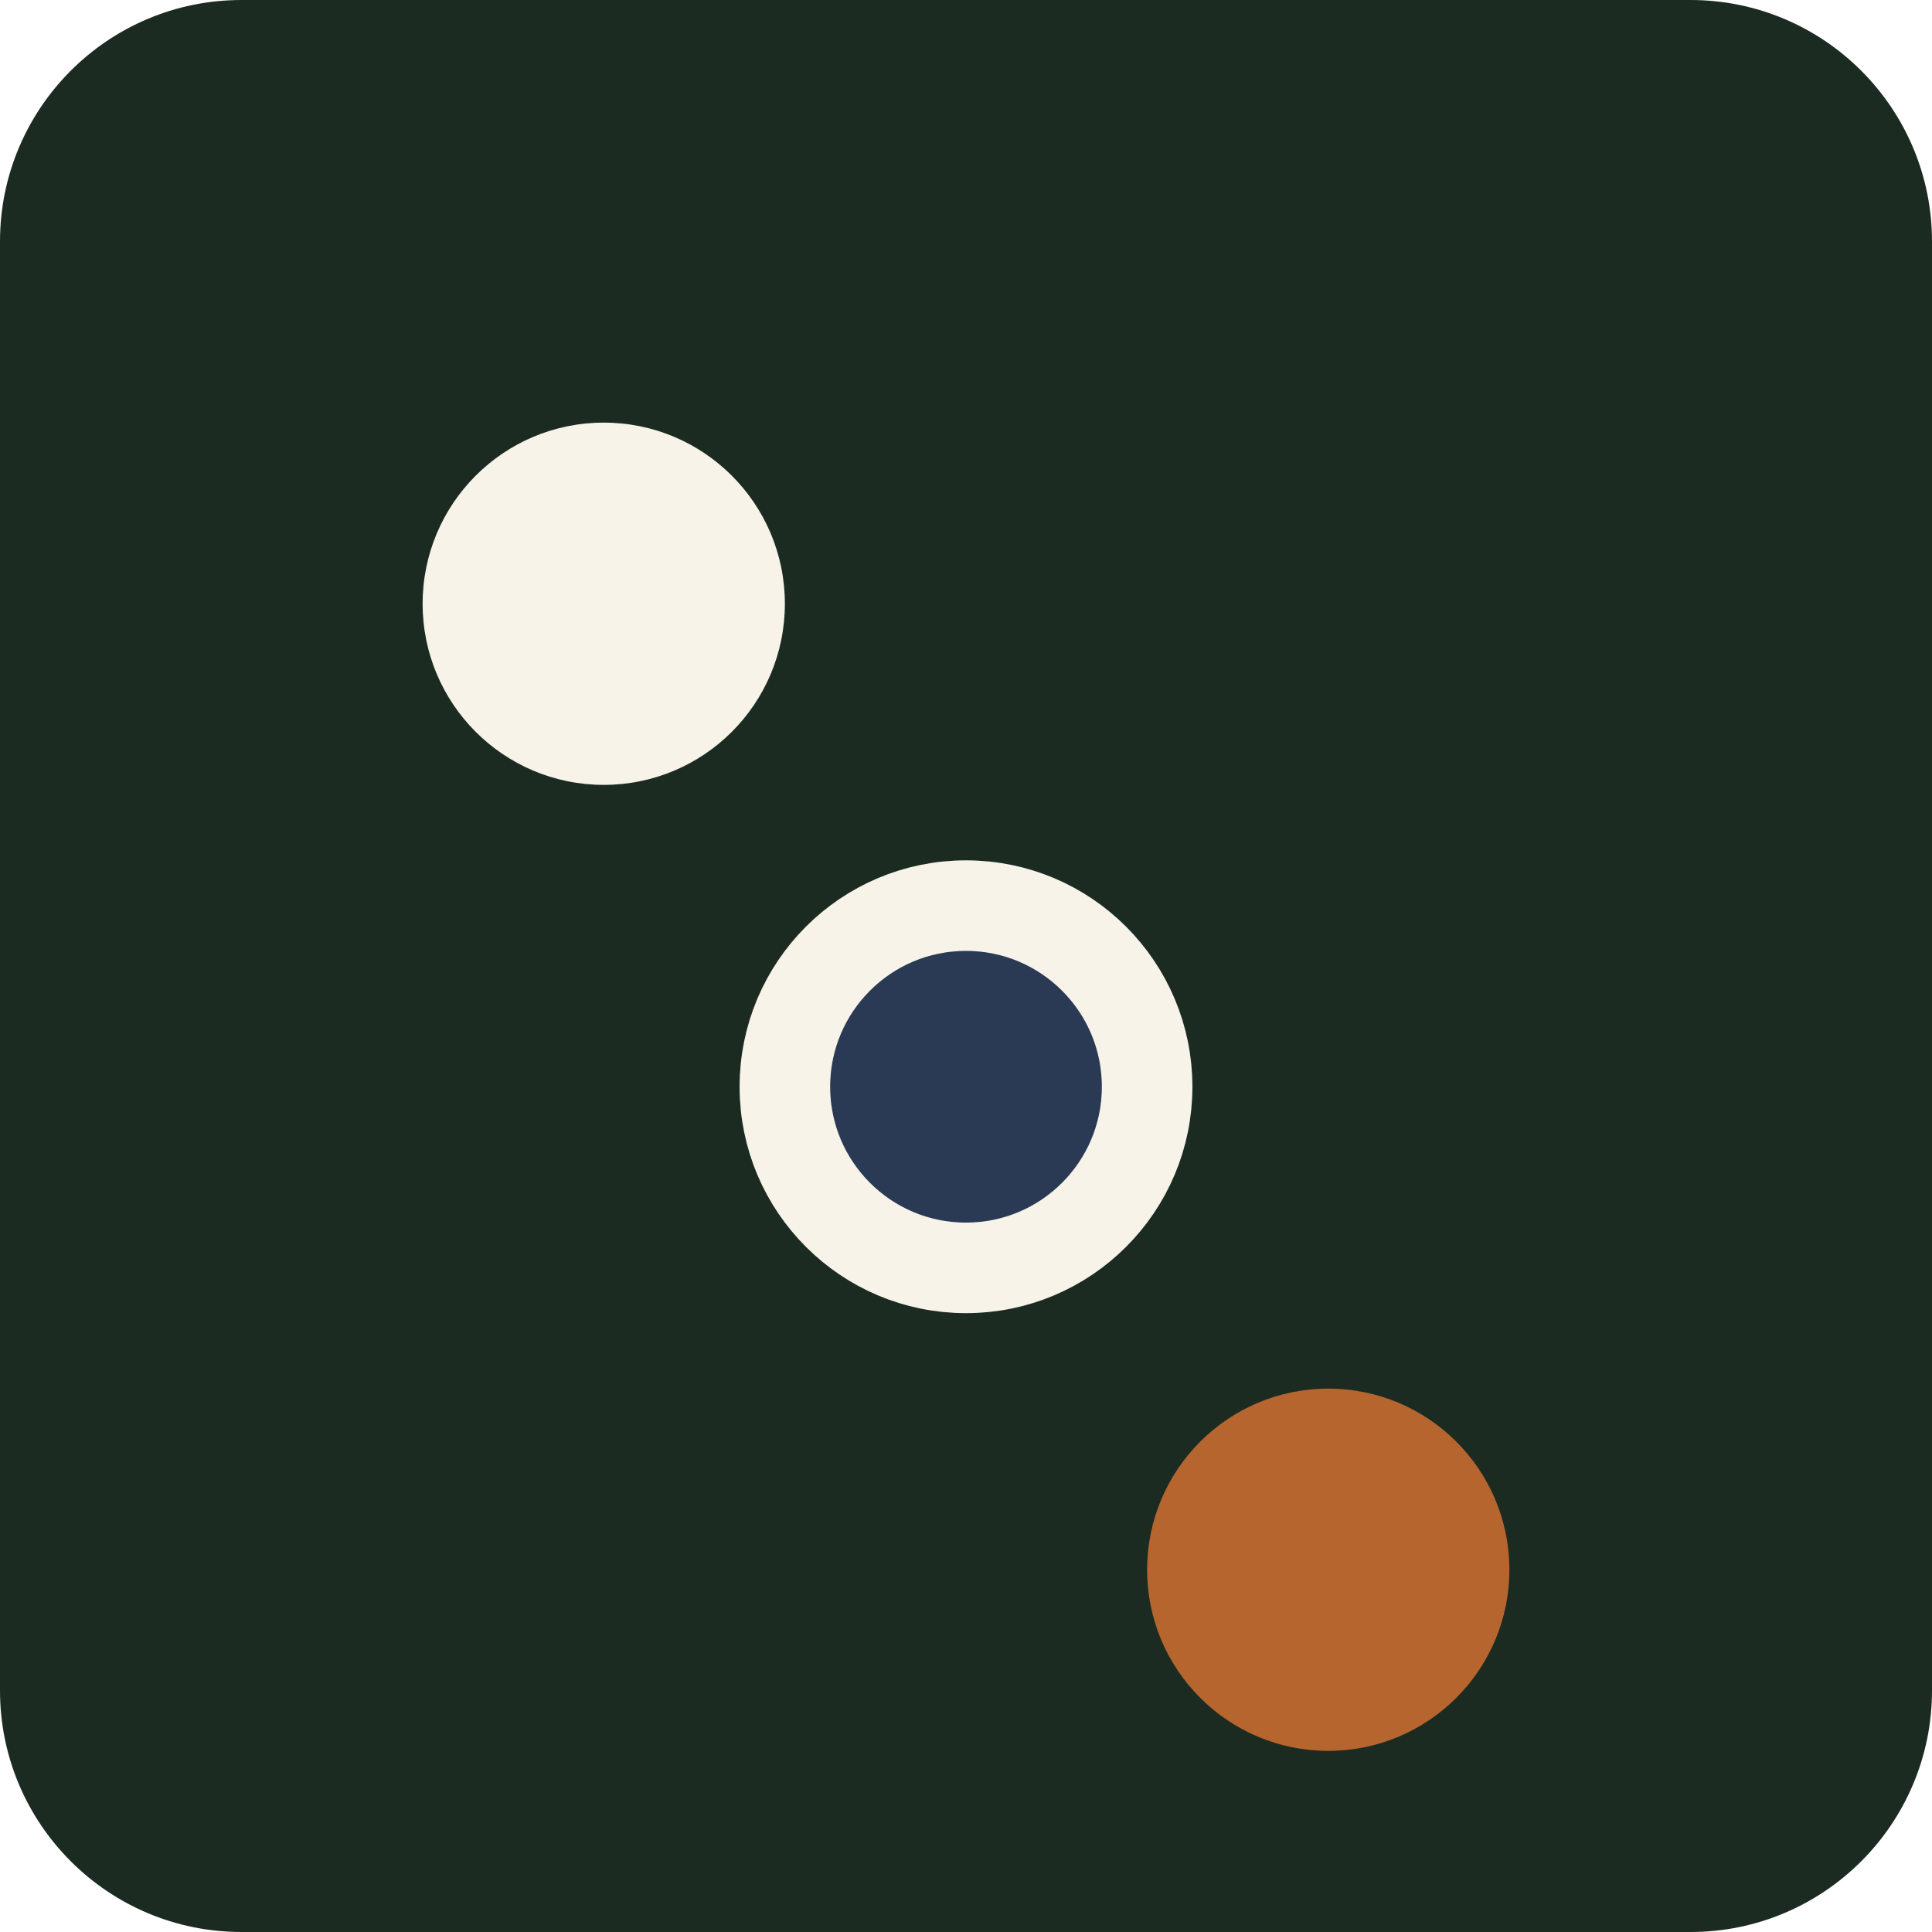
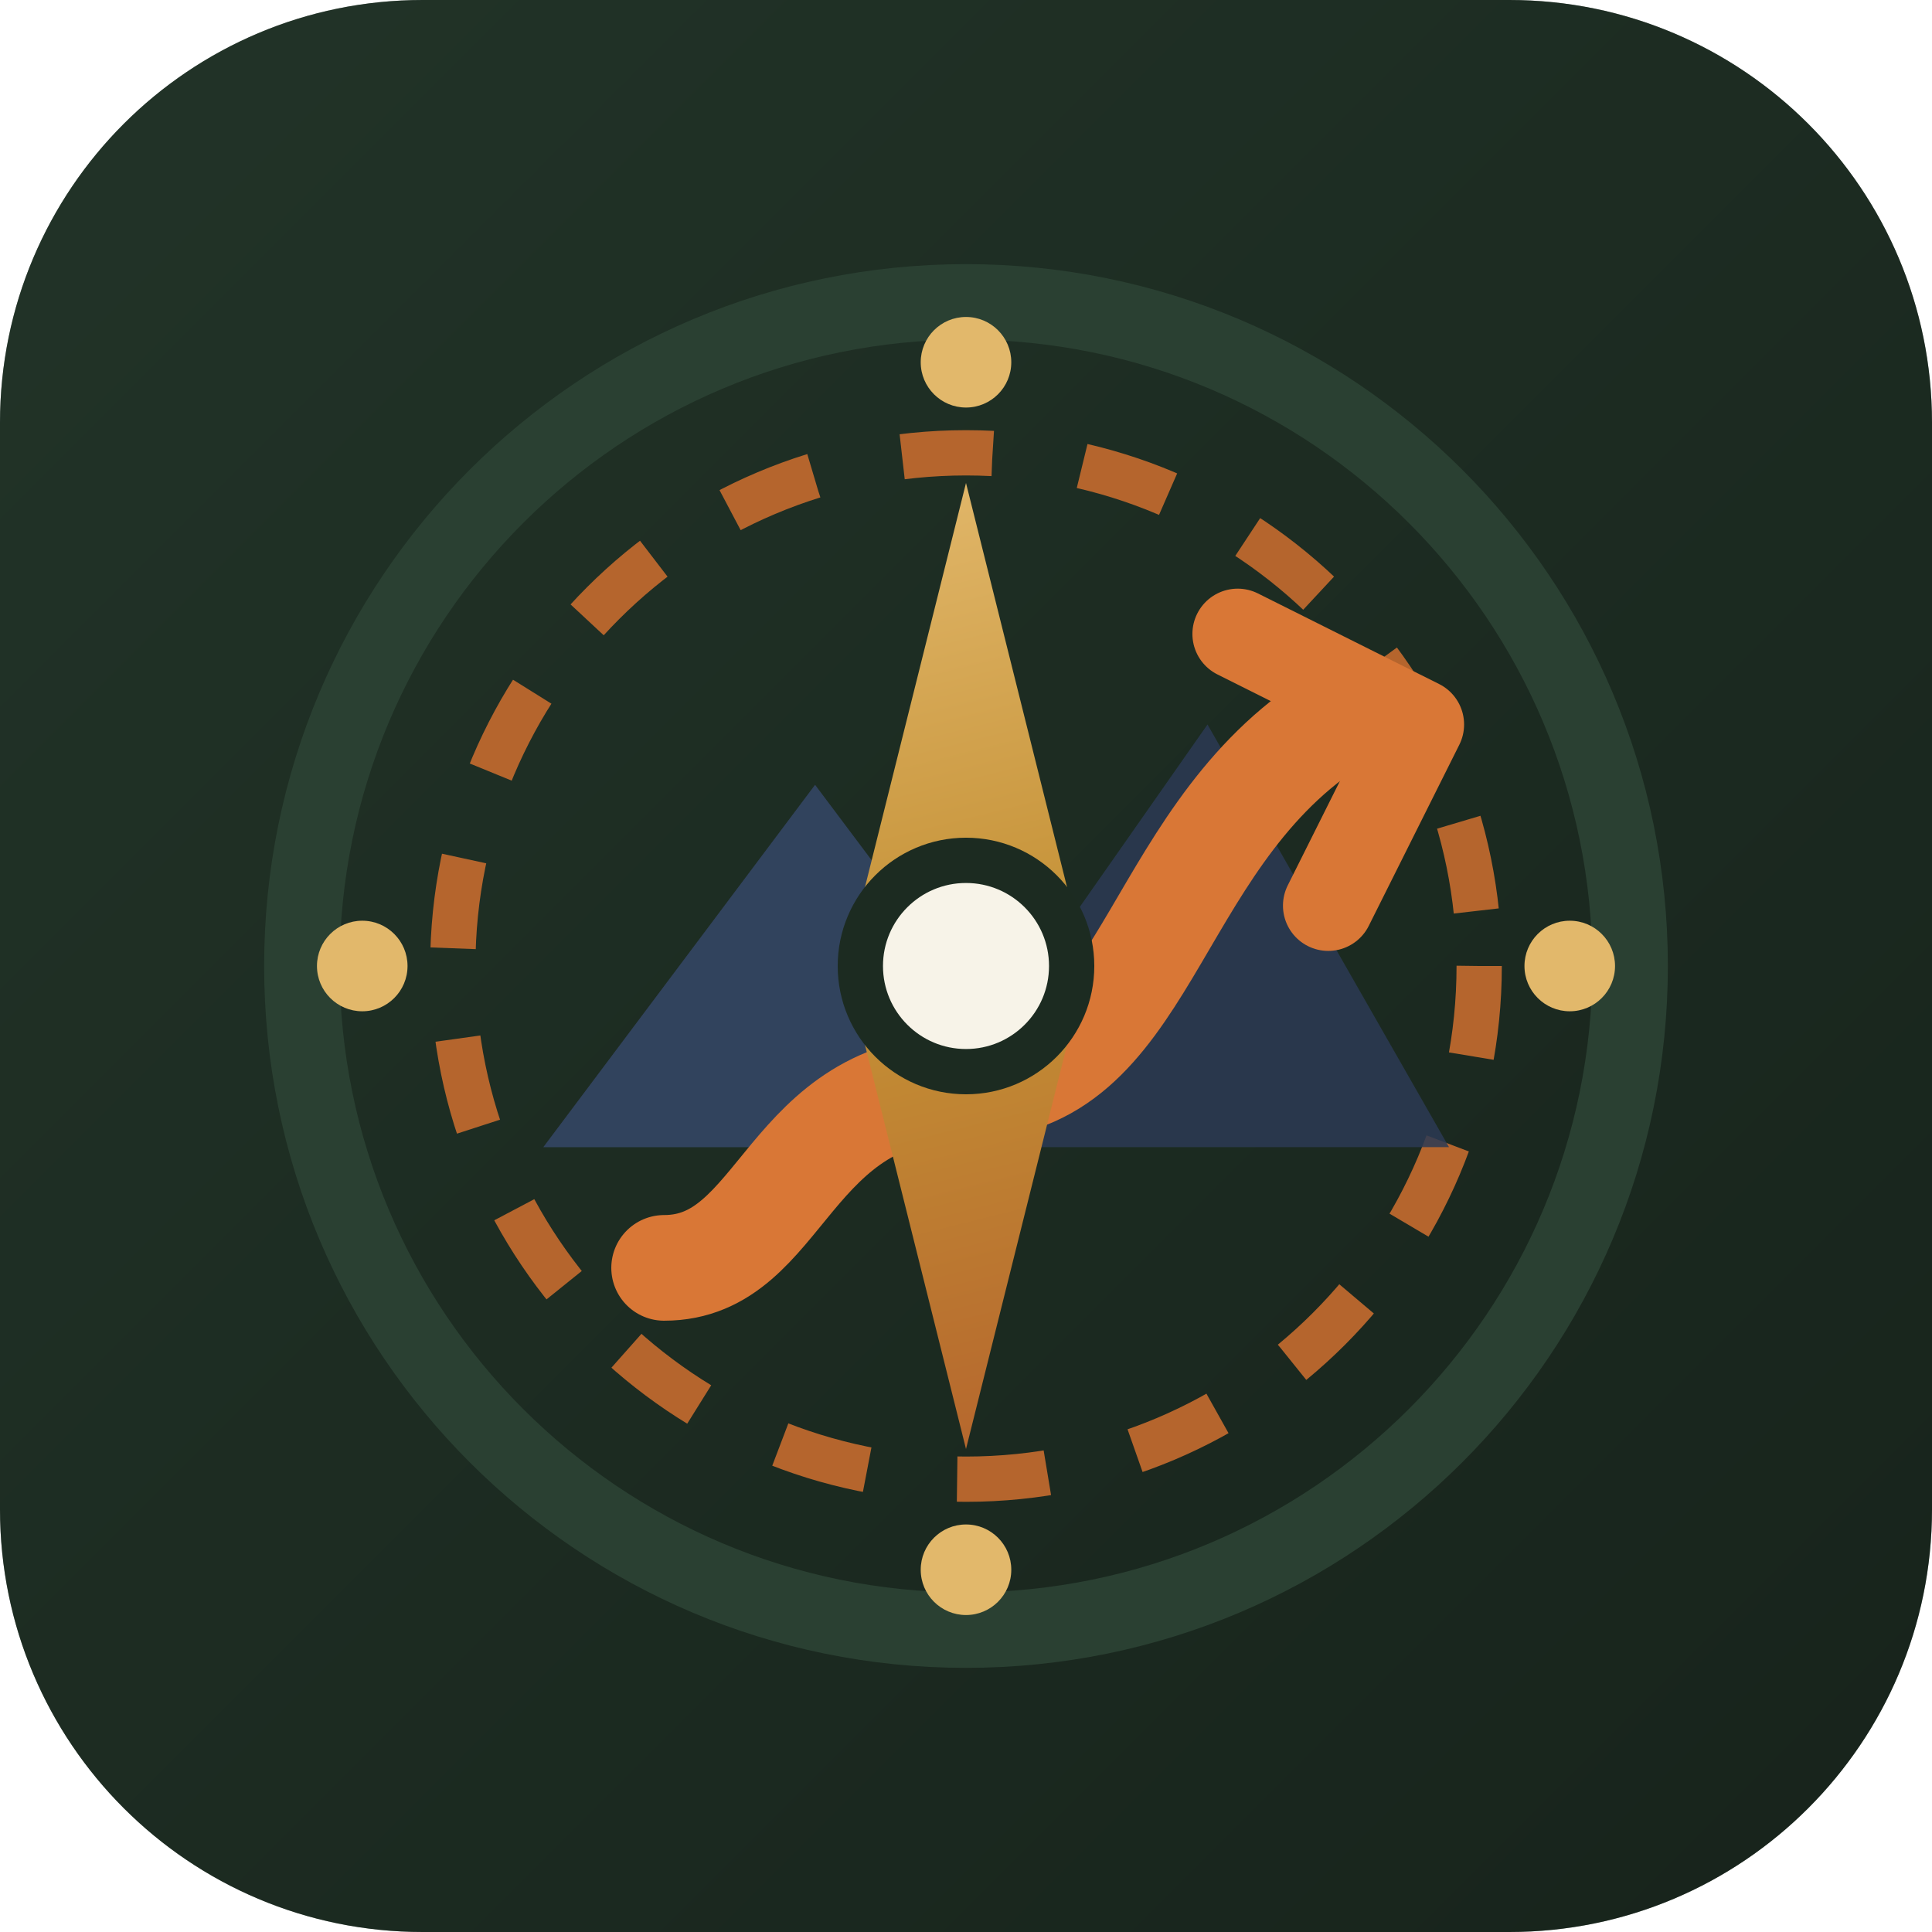
- <svg xmlns="http://www.w3.org/2000/svg" viewBox="0 0 32 32">
-   <rect width="32" height="32" rx="4" fill="#1c2b21" />
-   <circle cx="10" cy="10" r="3" fill="#f7f3e8" />
-   <circle cx="16" cy="18" r="3" fill="#2b3a54" stroke="#f7f3e8" stroke-width="1.5" />
-   <circle cx="22" cy="26" r="3" fill="#b5652d" />
+ <svg xmlns="http://www.w3.org/2000/svg" viewBox="0 0 64 64" fill="none">
+   <rect width="64" height="64" rx="14" fill="#1c2b21" />
+   <rect width="64" height="64" rx="14" fill="url(#bg_gradient)" opacity="0.4" />
+   <circle cx="32" cy="32" r="22" stroke="#2a4032" stroke-width="2.5" />
+   <circle cx="32" cy="32" r="17" stroke="#b5652d" stroke-width="1.5" stroke-dasharray="3 3" />
+   <path d="M18 38L27 26L33 34L40 24L48 38H18Z" fill="#2b3a54" opacity="0.85" />
+   <path d="M27 26L33 34L30 38H18L27 26Z" fill="#3a4d6e" opacity="0.5" />
+   <path d="M22 42C26 42 26 36 32 36C38 36 38 28 44 24" stroke="#d97736" stroke-width="3.5" stroke-linecap="round" />
+   <path d="M41 21L47 24L44 30" stroke="#d97736" stroke-width="3" stroke-linecap="round" stroke-linejoin="round" />
+   <polygon points="32,16 36,32 32,48 28,32" fill="url(#needle_grad)" />
+   <circle cx="32" cy="32" r="3.5" fill="#f7f3e8" stroke="#1c2b21" stroke-width="1.5" />
+   <circle cx="32" cy="12" r="1.5" fill="#e2b86b" />
+   <circle cx="52" cy="32" r="1.5" fill="#e2b86b" />
+   <circle cx="32" cy="52" r="1.5" fill="#e2b86b" />
+   <circle cx="12" cy="32" r="1.5" fill="#e2b86b" />
+   <defs>
+     <linearGradient id="bg_gradient" x1="0" y1="0" x2="64" y2="64" gradientUnits="userSpaceOnUse">
+       <stop stop-color="#2a4032" />
+       <stop offset="1" stop-color="#0f1712" />
+     </linearGradient>
+     <linearGradient id="needle_grad" x1="28" y1="16" x2="36" y2="48" gradientUnits="userSpaceOnUse">
+       <stop stop-color="#e2b86b" />
+       <stop offset="0.5" stop-color="#c49035" />
+       <stop offset="1" stop-color="#b5652d" />
+     </linearGradient>
+   </defs>
</svg>
